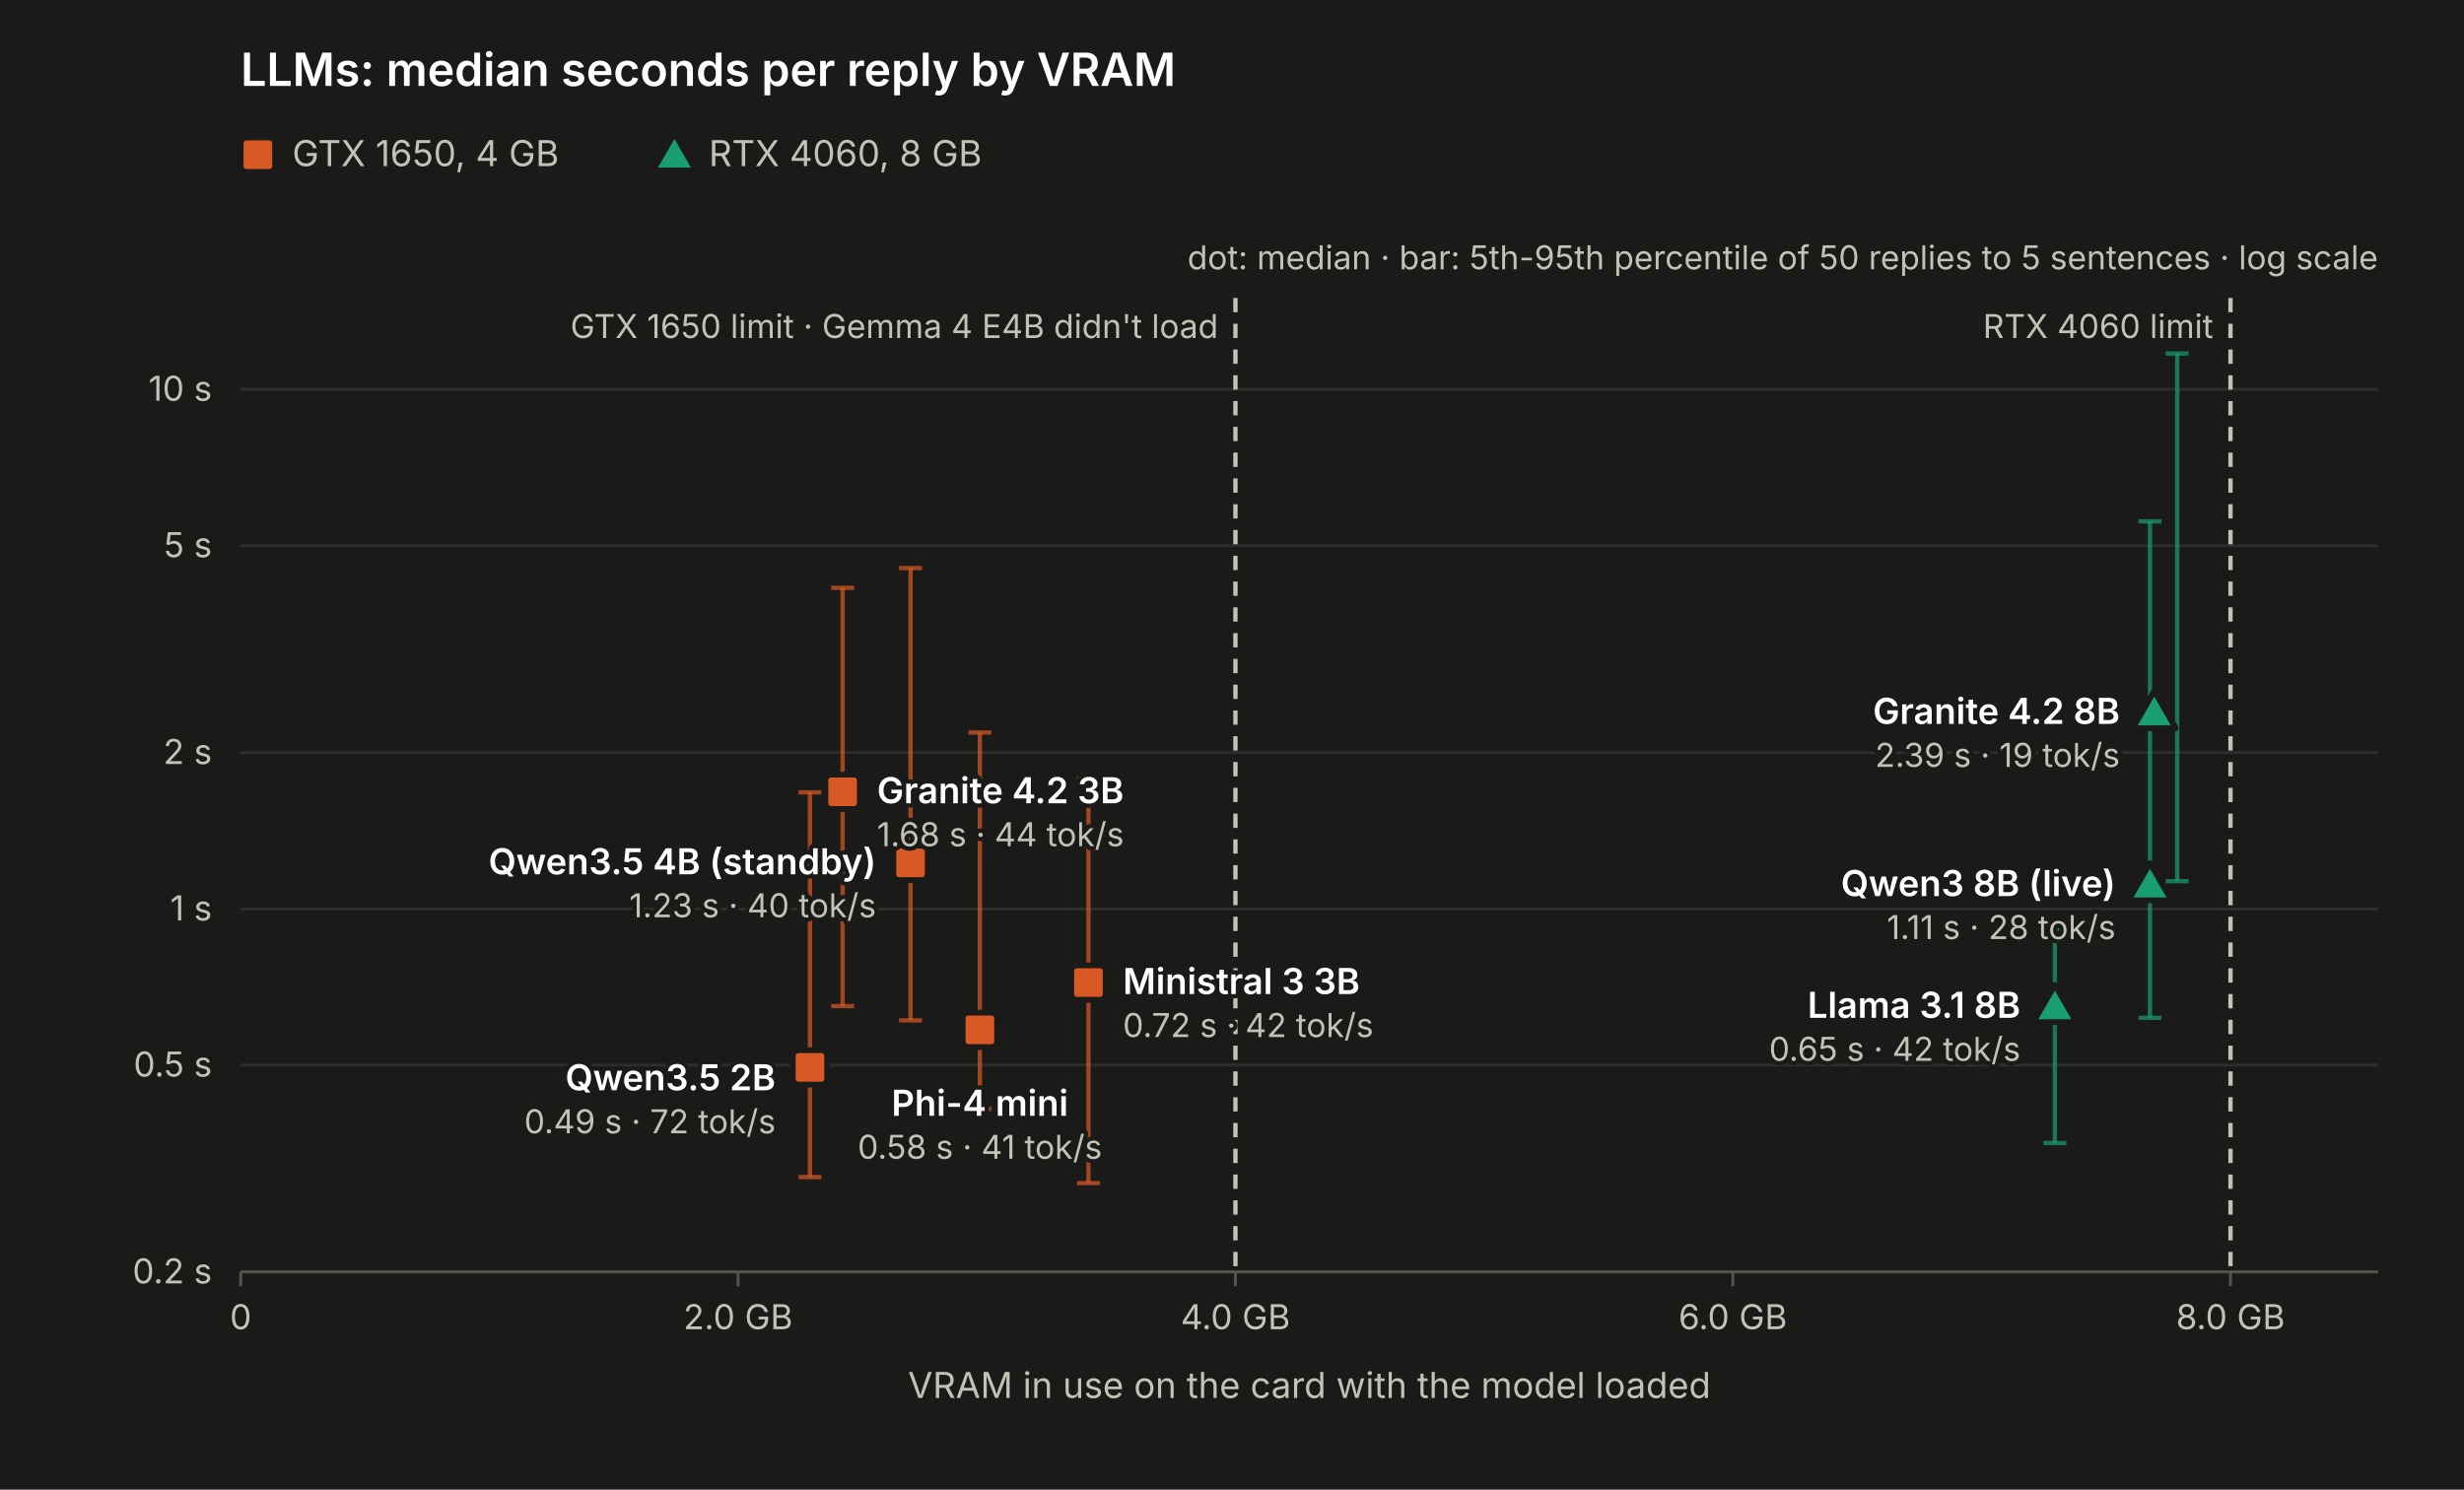
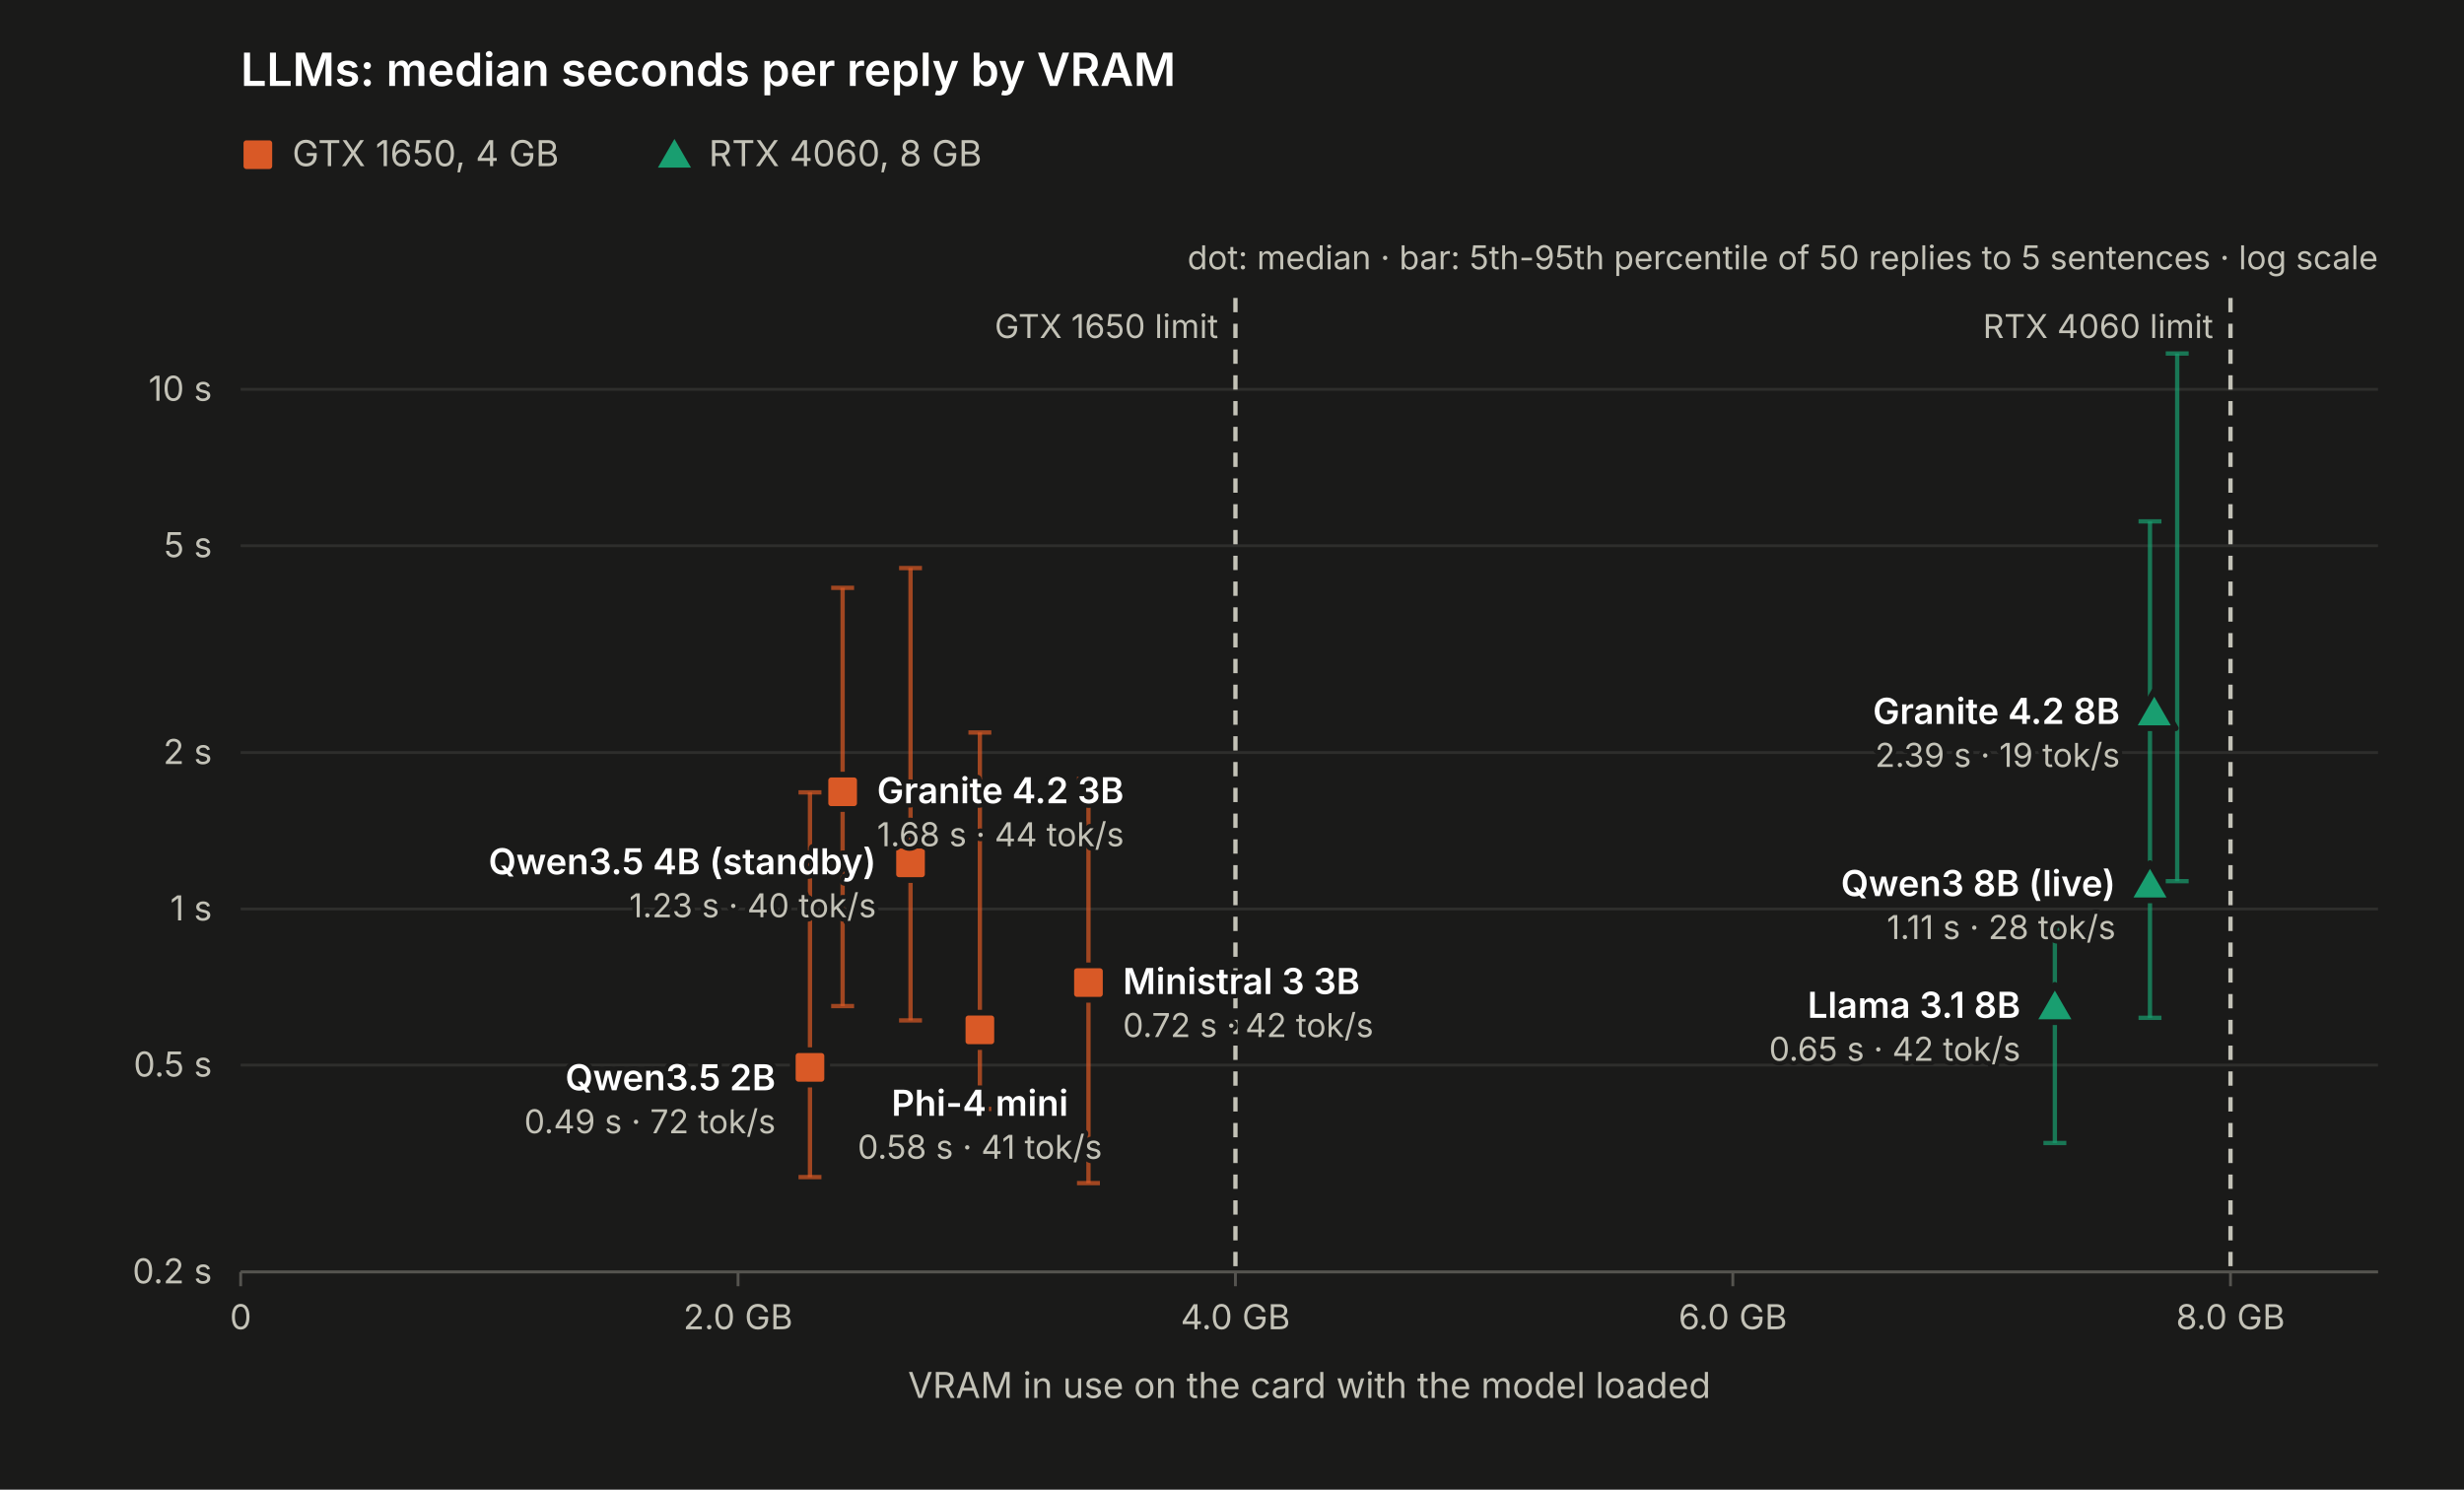
<svg xmlns="http://www.w3.org/2000/svg" viewBox="0 0 860 520" width="860" height="520" role="img" aria-labelledby="t d" font-family="system-ui, -apple-system, Segoe UI, sans-serif">
  <rect width="860" height="520" fill="#1a1a19" />
  <text x="84" y="30" font-size="16" font-weight="600" fill="#ffffff">LLMs: median seconds per reply by VRAM</text>
  <rect x="84.0" y="48.0" width="12" height="12" rx="2" fill="#d95926" stroke="#1a1a19" stroke-width="2" />
  <text x="102" y="58" font-size="12.5" fill="#c3c2b7">GTX 1650, 4 GB</text>
  <path d="M235.4,46.5 L242.9,59.5 L227.9,59.5 Z" fill="#199e70" stroke="#1a1a19" stroke-width="2" stroke-linejoin="round" />
  <text x="247.4" y="58" font-size="12.5" fill="#c3c2b7">RTX 4060, 8 GB</text>
  <line x1="84" x2="830" y1="444.0" y2="444.0" stroke="#2e2e2c" stroke-width="1" />
  <text x="74" y="448.0" font-size="12" text-anchor="end" fill="#c3c2b7">0.2 s</text>
  <line x1="84" x2="830" y1="371.8" y2="371.8" stroke="#2e2e2c" stroke-width="1" />
  <text x="74" y="375.8" font-size="12" text-anchor="end" fill="#c3c2b7">0.5 s</text>
  <line x1="84" x2="830" y1="317.3" y2="317.3" stroke="#2e2e2c" stroke-width="1" />
  <text x="74" y="321.3" font-size="12" text-anchor="end" fill="#c3c2b7">1 s</text>
  <line x1="84" x2="830" y1="262.7" y2="262.7" stroke="#2e2e2c" stroke-width="1" />
  <text x="74" y="266.7" font-size="12" text-anchor="end" fill="#c3c2b7">2 s</text>
  <line x1="84" x2="830" y1="190.5" y2="190.5" stroke="#2e2e2c" stroke-width="1" />
  <text x="74" y="194.5" font-size="12" text-anchor="end" fill="#c3c2b7">5 s</text>
  <line x1="84" x2="830" y1="135.9" y2="135.9" stroke="#2e2e2c" stroke-width="1" />
  <text x="74" y="139.9" font-size="12" text-anchor="end" fill="#c3c2b7">10 s</text>
  <line x1="84" x2="830" y1="444" y2="444" stroke="#55544f" />
  <line x1="84.0" x2="84.0" y1="444" y2="449" stroke="#55544f" />
  <text x="84.0" y="464" font-size="12" text-anchor="middle" fill="#c3c2b7">0</text>
  <line x1="257.6" x2="257.6" y1="444" y2="449" stroke="#55544f" />
  <text x="257.6" y="464" font-size="12" text-anchor="middle" fill="#c3c2b7">2.0 GB</text>
  <line x1="431.2" x2="431.2" y1="444" y2="449" stroke="#55544f" />
  <text x="431.2" y="464" font-size="12" text-anchor="middle" fill="#c3c2b7">4.0 GB</text>
  <line x1="604.8" x2="604.8" y1="444" y2="449" stroke="#55544f" />
  <text x="604.8" y="464" font-size="12" text-anchor="middle" fill="#c3c2b7">6.0 GB</text>
  <line x1="778.5" x2="778.5" y1="444" y2="449" stroke="#55544f" />
  <text x="778.5" y="464" font-size="12" text-anchor="middle" fill="#c3c2b7">8.0 GB</text>
  <text x="457.0" y="488" font-size="12.5" text-anchor="middle" fill="#c3c2b7">VRAM in use on the card with the model loaded</text>
  <text x="830" y="94" font-size="11.5" text-anchor="end" fill="#c3c2b7">dot: median · bar: 5th-95th percentile of 50 replies to 5 sentences · log scale</text>
  <line x1="431.2" x2="431.2" y1="104" y2="444" stroke="#c3c2b7" stroke-width="1.5" stroke-dasharray="5 4" />
-   <text x="425.2" y="118" font-size="11.5" text-anchor="end" fill="#c3c2b7">GTX 1650 limit · Gemma 4 E4B didn't load</text>
+   <text x="425.2" y="118" font-size="11.5" text-anchor="end" fill="#c3c2b7">GTX 1650 limit</text>
  <line x1="778.5" x2="778.5" y1="104" y2="444" stroke="#c3c2b7" stroke-width="1.5" stroke-dasharray="5 4" />
  <text x="772.5" y="118" font-size="11.5" text-anchor="end" fill="#c3c2b7">RTX 4060 limit</text>
  <line x1="294.1" x2="294.1" y1="351.2" y2="205.2" stroke="#d95926" stroke-width="1.5" stroke-opacity="0.7" />
  <line x1="290.1" x2="298.1" y1="205.2" y2="205.2" stroke="#d95926" stroke-width="1.5" stroke-opacity="0.7" />
  <line x1="290.1" x2="298.1" y1="351.2" y2="351.2" stroke="#d95926" stroke-width="1.5" stroke-opacity="0.7" />
  <line x1="759.9" x2="759.9" y1="307.6" y2="123.4" stroke="#199e70" stroke-width="1.5" stroke-opacity="0.7" />
  <line x1="755.9" x2="763.9" y1="307.6" y2="307.6" stroke="#199e70" stroke-width="1.5" stroke-opacity="0.7" />
  <line x1="755.9" x2="763.9" y1="123.4" y2="123.4" stroke="#199e70" stroke-width="1.5" stroke-opacity="0.7" />
  <line x1="717.2" x2="717.2" y1="399.0" y2="324.2" stroke="#199e70" stroke-width="1.5" stroke-opacity="0.7" />
  <line x1="713.2" x2="721.2" y1="324.2" y2="324.2" stroke="#199e70" stroke-width="1.5" stroke-opacity="0.7" />
  <line x1="713.2" x2="721.2" y1="399.0" y2="399.0" stroke="#199e70" stroke-width="1.5" stroke-opacity="0.7" />
  <line x1="379.9" x2="379.9" y1="413.0" y2="271.9" stroke="#d95926" stroke-width="1.5" stroke-opacity="0.7" />
  <line x1="375.9" x2="383.9" y1="413.0" y2="413.0" stroke="#d95926" stroke-width="1.5" stroke-opacity="0.7" />
  <line x1="375.9" x2="383.9" y1="271.9" y2="271.9" stroke="#d95926" stroke-width="1.5" stroke-opacity="0.7" />
  <line x1="342.0" x2="342.0" y1="387.1" y2="255.7" stroke="#d95926" stroke-width="1.5" stroke-opacity="0.7" />
  <line x1="338.0" x2="346.0" y1="387.1" y2="387.1" stroke="#d95926" stroke-width="1.5" stroke-opacity="0.7" />
  <line x1="338.0" x2="346.0" y1="255.7" y2="255.7" stroke="#d95926" stroke-width="1.5" stroke-opacity="0.7" />
  <line x1="750.4" x2="750.4" y1="355.3" y2="182.0" stroke="#199e70" stroke-width="1.5" stroke-opacity="0.7" />
  <line x1="746.4" x2="754.4" y1="355.3" y2="355.3" stroke="#199e70" stroke-width="1.5" stroke-opacity="0.7" />
  <line x1="746.4" x2="754.4" y1="182.0" y2="182.0" stroke="#199e70" stroke-width="1.5" stroke-opacity="0.7" />
  <line x1="282.7" x2="282.7" y1="410.9" y2="276.6" stroke="#d95926" stroke-width="1.5" stroke-opacity="0.7" />
  <line x1="278.7" x2="286.7" y1="410.9" y2="410.9" stroke="#d95926" stroke-width="1.5" stroke-opacity="0.7" />
  <line x1="278.7" x2="286.7" y1="276.6" y2="276.6" stroke="#d95926" stroke-width="1.5" stroke-opacity="0.7" />
  <line x1="317.8" x2="317.8" y1="356.2" y2="198.3" stroke="#d95926" stroke-width="1.5" stroke-opacity="0.7" />
  <line x1="313.8" x2="321.8" y1="356.2" y2="356.2" stroke="#d95926" stroke-width="1.5" stroke-opacity="0.7" />
  <line x1="313.8" x2="321.8" y1="198.3" y2="198.3" stroke="#d95926" stroke-width="1.5" stroke-opacity="0.7" />
  <rect x="288.1" y="270.4" width="12" height="12" rx="2" fill="#d95926" stroke="#1a1a19" stroke-width="2" />
  <path d="M751.9,241.2 L759.4,254.2 L744.4,254.2 Z" fill="#199e70" stroke="#1a1a19" stroke-width="2" stroke-linejoin="round" />
  <path d="M717.2,343.8 L724.7,356.8 L709.7,356.8 Z" fill="#199e70" stroke="#1a1a19" stroke-width="2" stroke-linejoin="round" />
  <rect x="373.9" y="337.0" width="12" height="12" rx="2" fill="#d95926" stroke="#1a1a19" stroke-width="2" />
  <rect x="336.0" y="353.5" width="12" height="12" rx="2" fill="#d95926" stroke="#1a1a19" stroke-width="2" />
  <path d="M750.4,301.3 L757.9,314.3 L742.9,314.3 Z" fill="#199e70" stroke="#1a1a19" stroke-width="2" stroke-linejoin="round" />
  <rect x="276.7" y="366.6" width="12" height="12" rx="2" fill="#d95926" stroke="#1a1a19" stroke-width="2" />
  <rect x="311.8" y="295.2" width="12" height="12" rx="2" fill="#d95926" stroke="#1a1a19" stroke-width="2" />
  <text x="306.1" y="280.4" font-size="12.5" font-weight="600" text-anchor="start" fill="#1a1a19" stroke="#1a1a19" stroke-width="3" stroke-linejoin="round">Granite 4.2 3B</text>
  <text x="306.1" y="280.4" font-size="12.5" font-weight="600" text-anchor="start" fill="#ffffff">Granite 4.2 3B</text>
  <text x="306.1" y="295.4" font-size="11.5" text-anchor="start" fill="#1a1a19" stroke="#1a1a19" stroke-width="3" stroke-linejoin="round">1.68 s · 44 tok/s</text>
  <text x="306.1" y="295.4" font-size="11.5" text-anchor="start" fill="#c3c2b7">1.68 s · 44 tok/s</text>
  <text x="739.9" y="252.7" font-size="12.5" font-weight="600" text-anchor="end" fill="#1a1a19" stroke="#1a1a19" stroke-width="3" stroke-linejoin="round">Granite 4.2 8B</text>
  <text x="739.9" y="252.7" font-size="12.5" font-weight="600" text-anchor="end" fill="#ffffff">Granite 4.2 8B</text>
  <text x="739.9" y="267.7" font-size="11.5" text-anchor="end" fill="#1a1a19" stroke="#1a1a19" stroke-width="3" stroke-linejoin="round">2.39 s · 19 tok/s</text>
  <text x="739.9" y="267.7" font-size="11.5" text-anchor="end" fill="#c3c2b7">2.39 s · 19 tok/s</text>
  <text x="705.2" y="355.3" font-size="12.5" font-weight="600" text-anchor="end" fill="#1a1a19" stroke="#1a1a19" stroke-width="3" stroke-linejoin="round">Llama 3.1 8B</text>
  <text x="705.2" y="355.3" font-size="12.5" font-weight="600" text-anchor="end" fill="#ffffff">Llama 3.1 8B</text>
  <text x="705.2" y="370.3" font-size="11.5" text-anchor="end" fill="#1a1a19" stroke="#1a1a19" stroke-width="3" stroke-linejoin="round">0.65 s · 42 tok/s</text>
  <text x="705.2" y="370.3" font-size="11.5" text-anchor="end" fill="#c3c2b7">0.65 s · 42 tok/s</text>
  <text x="391.9" y="347.0" font-size="12.5" font-weight="600" text-anchor="start" fill="#1a1a19" stroke="#1a1a19" stroke-width="3" stroke-linejoin="round">Ministral 3 3B</text>
  <text x="391.9" y="347.0" font-size="12.5" font-weight="600" text-anchor="start" fill="#ffffff">Ministral 3 3B</text>
  <text x="391.9" y="362.0" font-size="11.5" text-anchor="start" fill="#1a1a19" stroke="#1a1a19" stroke-width="3" stroke-linejoin="round">0.72 s · 42 tok/s</text>
  <text x="391.9" y="362.0" font-size="11.5" text-anchor="start" fill="#c3c2b7">0.72 s · 42 tok/s</text>
  <text x="342.0" y="389.5" font-size="12.5" font-weight="600" text-anchor="middle" fill="#1a1a19" stroke="#1a1a19" stroke-width="3" stroke-linejoin="round">Phi-4 mini</text>
  <text x="342.0" y="389.5" font-size="12.5" font-weight="600" text-anchor="middle" fill="#ffffff">Phi-4 mini</text>
  <text x="342.0" y="404.5" font-size="11.5" text-anchor="middle" fill="#1a1a19" stroke="#1a1a19" stroke-width="3" stroke-linejoin="round">0.58 s · 41 tok/s</text>
  <text x="342.0" y="404.5" font-size="11.5" text-anchor="middle" fill="#c3c2b7">0.58 s · 41 tok/s</text>
  <text x="738.4" y="312.8" font-size="12.5" font-weight="600" text-anchor="end" fill="#1a1a19" stroke="#1a1a19" stroke-width="3" stroke-linejoin="round">Qwen3 8B (live)</text>
  <text x="738.4" y="312.8" font-size="12.5" font-weight="600" text-anchor="end" fill="#ffffff">Qwen3 8B (live)</text>
  <text x="738.4" y="327.8" font-size="11.5" text-anchor="end" fill="#1a1a19" stroke="#1a1a19" stroke-width="3" stroke-linejoin="round">1.11 s · 28 tok/s</text>
  <text x="738.4" y="327.8" font-size="11.5" text-anchor="end" fill="#c3c2b7">1.11 s · 28 tok/s</text>
  <text x="270.7" y="380.6" font-size="12.5" font-weight="600" text-anchor="end" fill="#1a1a19" stroke="#1a1a19" stroke-width="3" stroke-linejoin="round">Qwen3.5 2B</text>
  <text x="270.7" y="380.6" font-size="12.5" font-weight="600" text-anchor="end" fill="#ffffff">Qwen3.5 2B</text>
  <text x="270.7" y="395.6" font-size="11.5" text-anchor="end" fill="#1a1a19" stroke="#1a1a19" stroke-width="3" stroke-linejoin="round">0.49 s · 72 tok/s</text>
  <text x="270.7" y="395.6" font-size="11.5" text-anchor="end" fill="#c3c2b7">0.49 s · 72 tok/s</text>
  <text x="305.8" y="305.2" font-size="12.5" font-weight="600" text-anchor="end" fill="#1a1a19" stroke="#1a1a19" stroke-width="3" stroke-linejoin="round">Qwen3.5 4B (standby)</text>
  <text x="305.8" y="305.2" font-size="12.5" font-weight="600" text-anchor="end" fill="#ffffff">Qwen3.5 4B (standby)</text>
  <text x="305.8" y="320.2" font-size="11.5" text-anchor="end" fill="#1a1a19" stroke="#1a1a19" stroke-width="3" stroke-linejoin="round">1.23 s · 40 tok/s</text>
  <text x="305.8" y="320.2" font-size="11.5" text-anchor="end" fill="#c3c2b7">1.23 s · 40 tok/s</text>
</svg>
